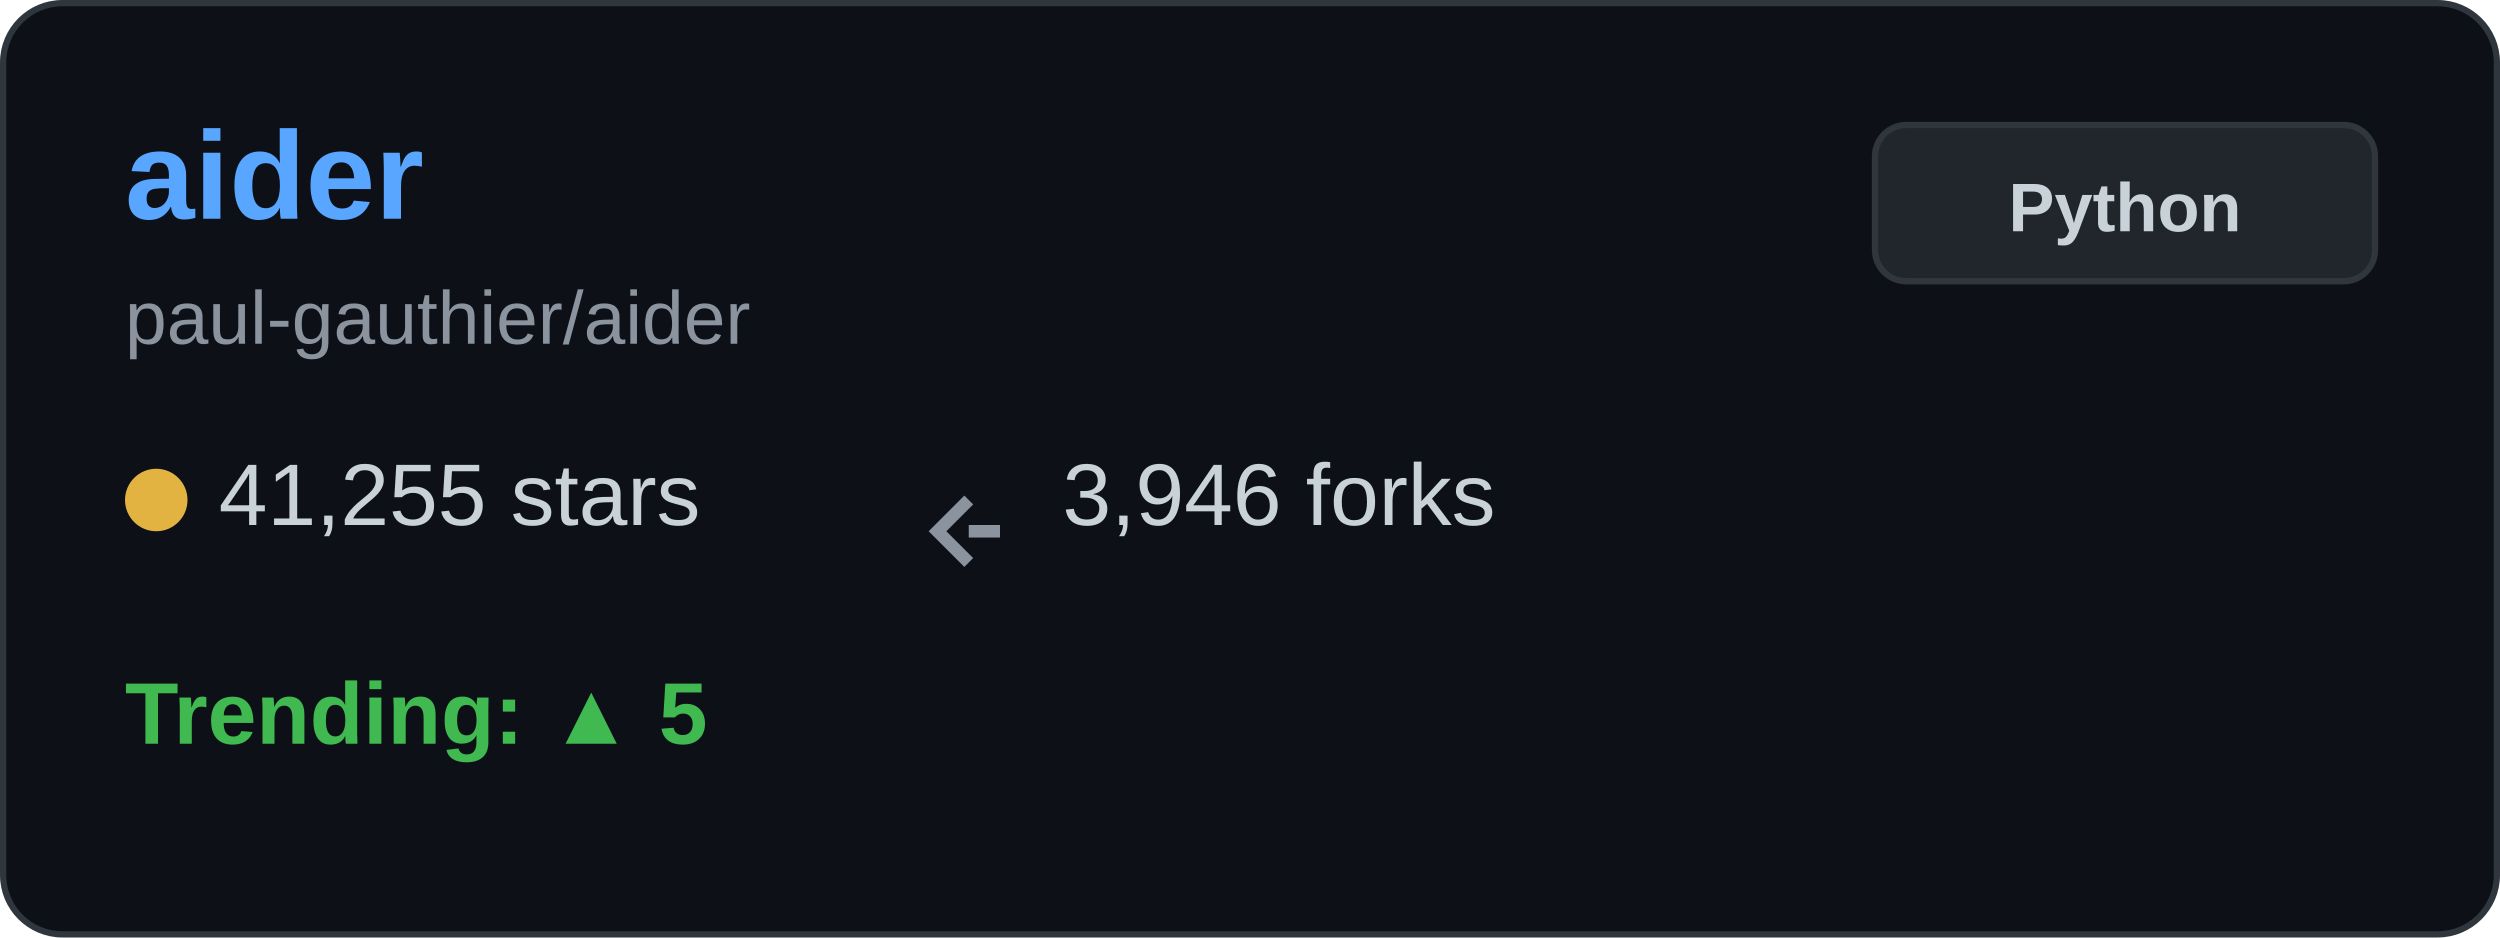
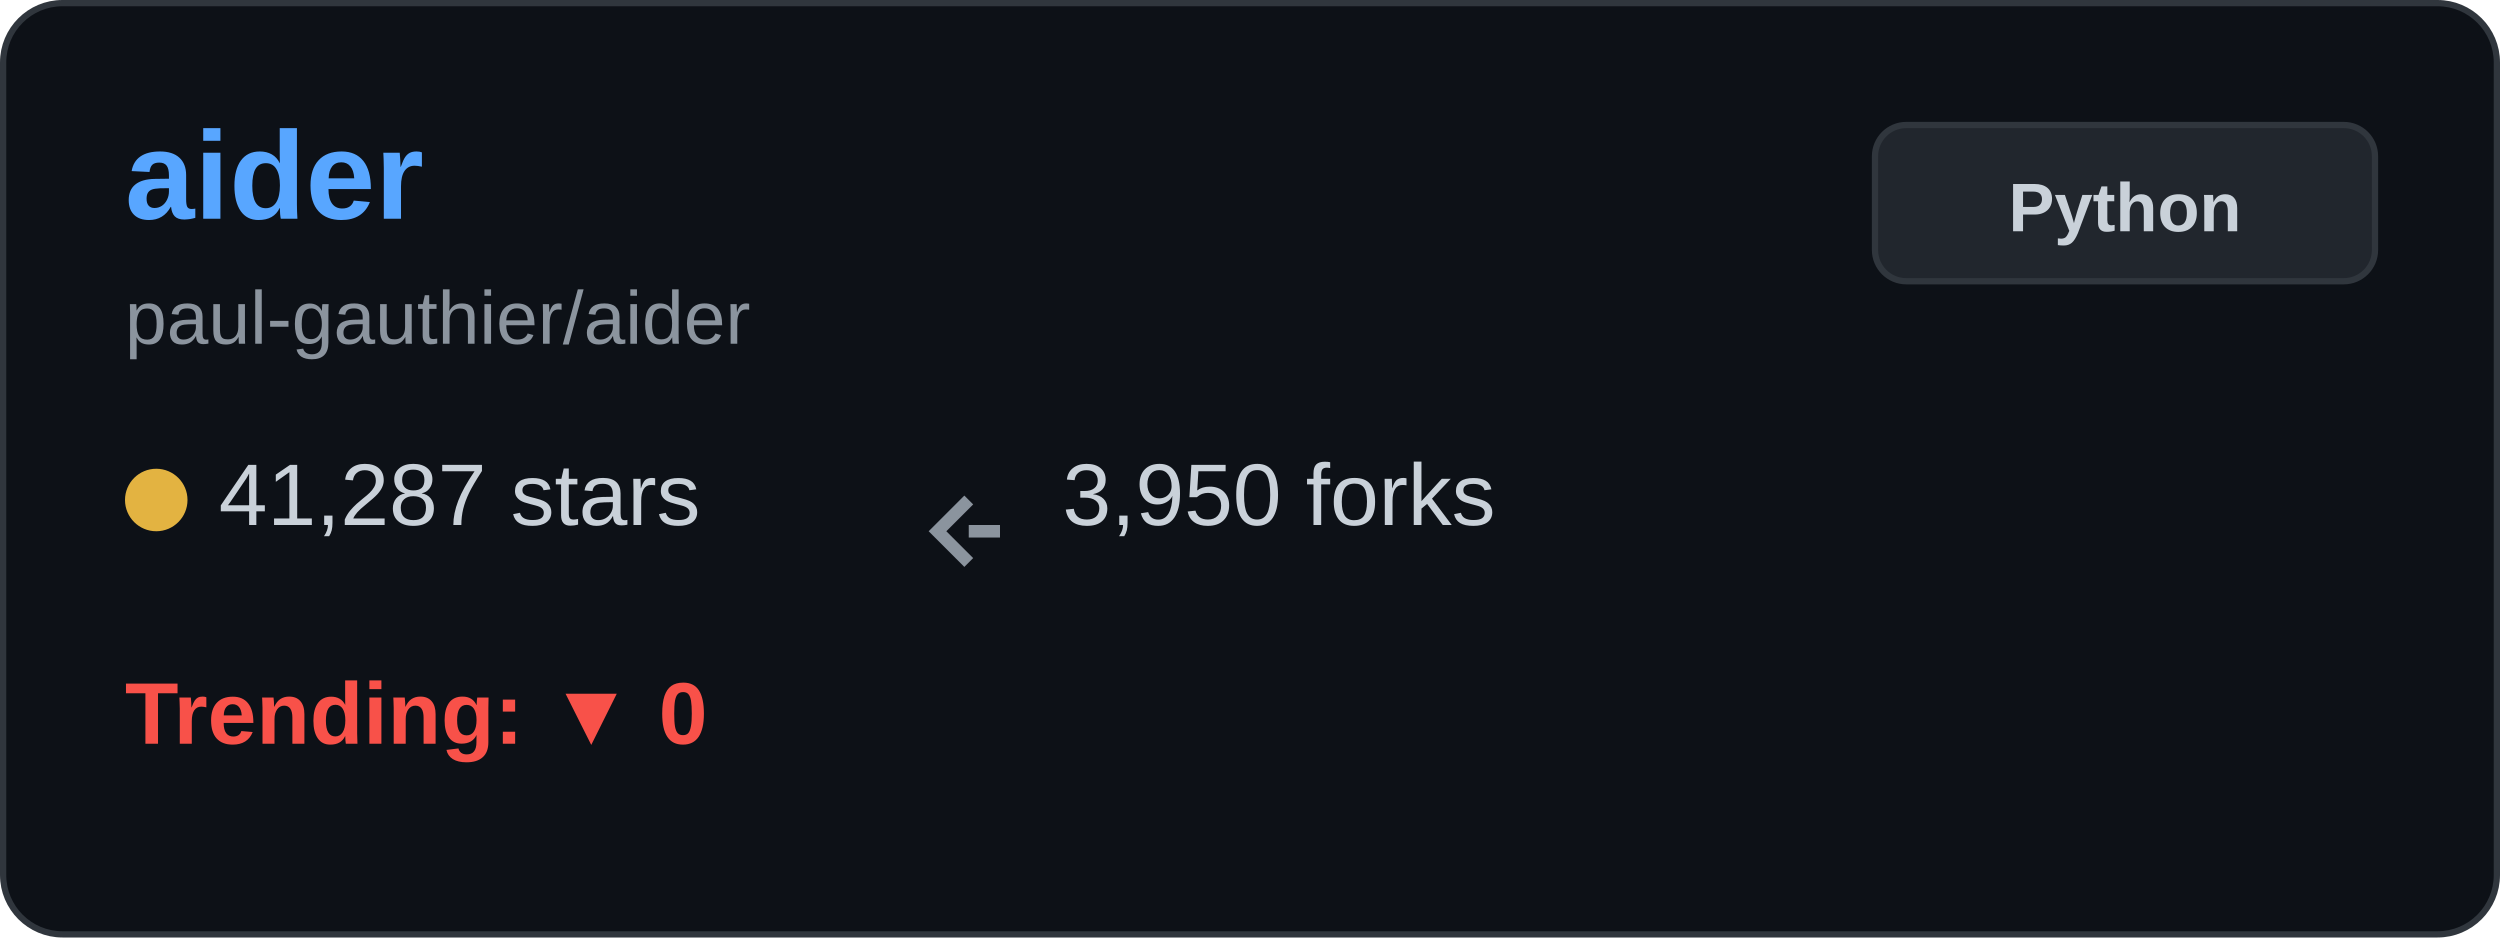
<svg xmlns="http://www.w3.org/2000/svg" width="400" height="150" viewBox="0 0 400 150" fill="none">
  <rect x="0.5" y="0.5" width="399" height="149" rx="9.5" fill="#0d1117" stroke="#30363d" />
  <text x="20" y="35" font-family="Arial, sans-serif" font-size="20" font-weight="bold" fill="#58a6ff">aider</text>
  <text x="20" y="55" font-family="Arial, sans-serif" font-size="12" fill="#8b949e">paul-gauthier/aider</text>
  <g transform="translate(20, 80)">
    <circle cx="5" cy="0" r="5" fill="#e3b341" />
-     <text x="15" y="4" font-family="Arial, sans-serif" font-size="14" fill="#c9d1d9">41,255 stars</text>
+     <text x="15" y="4" font-family="Arial, sans-serif" font-size="14" fill="#c9d1d9">41,287 stars</text>
  </g>
  <g transform="translate(150, 80)">
    <path d="M5 0 L0 5 L5 10 M5 5 L10 5" stroke="#8b949e" stroke-width="2" fill="none" />
-     <text x="20" y="4" font-family="Arial, sans-serif" font-size="14" fill="#c9d1d9">3,946 forks</text>
+     <text x="20" y="4" font-family="Arial, sans-serif" font-size="14" fill="#c9d1d9">3,950 forks</text>
  </g>
  <g transform="translate(20, 115)">
-     <text x="0" y="4" font-family="Arial, sans-serif" font-size="14" font-weight="bold" fill="#3fb950">Trending: ▲ 5</text>
+     <text x="0" y="4" font-family="Arial, sans-serif" font-size="14" font-weight="bold" fill="#f85149">Trending: ▼ 0</text>
  </g>
  <rect x="300" y="20" width="80" height="25" rx="5" fill="#21262d" stroke="#30363d" />
  <text x="340" y="37" font-family="Arial, sans-serif" font-size="11" font-weight="bold" fill="#c9d1d9" text-anchor="middle">Python</text>
</svg>
